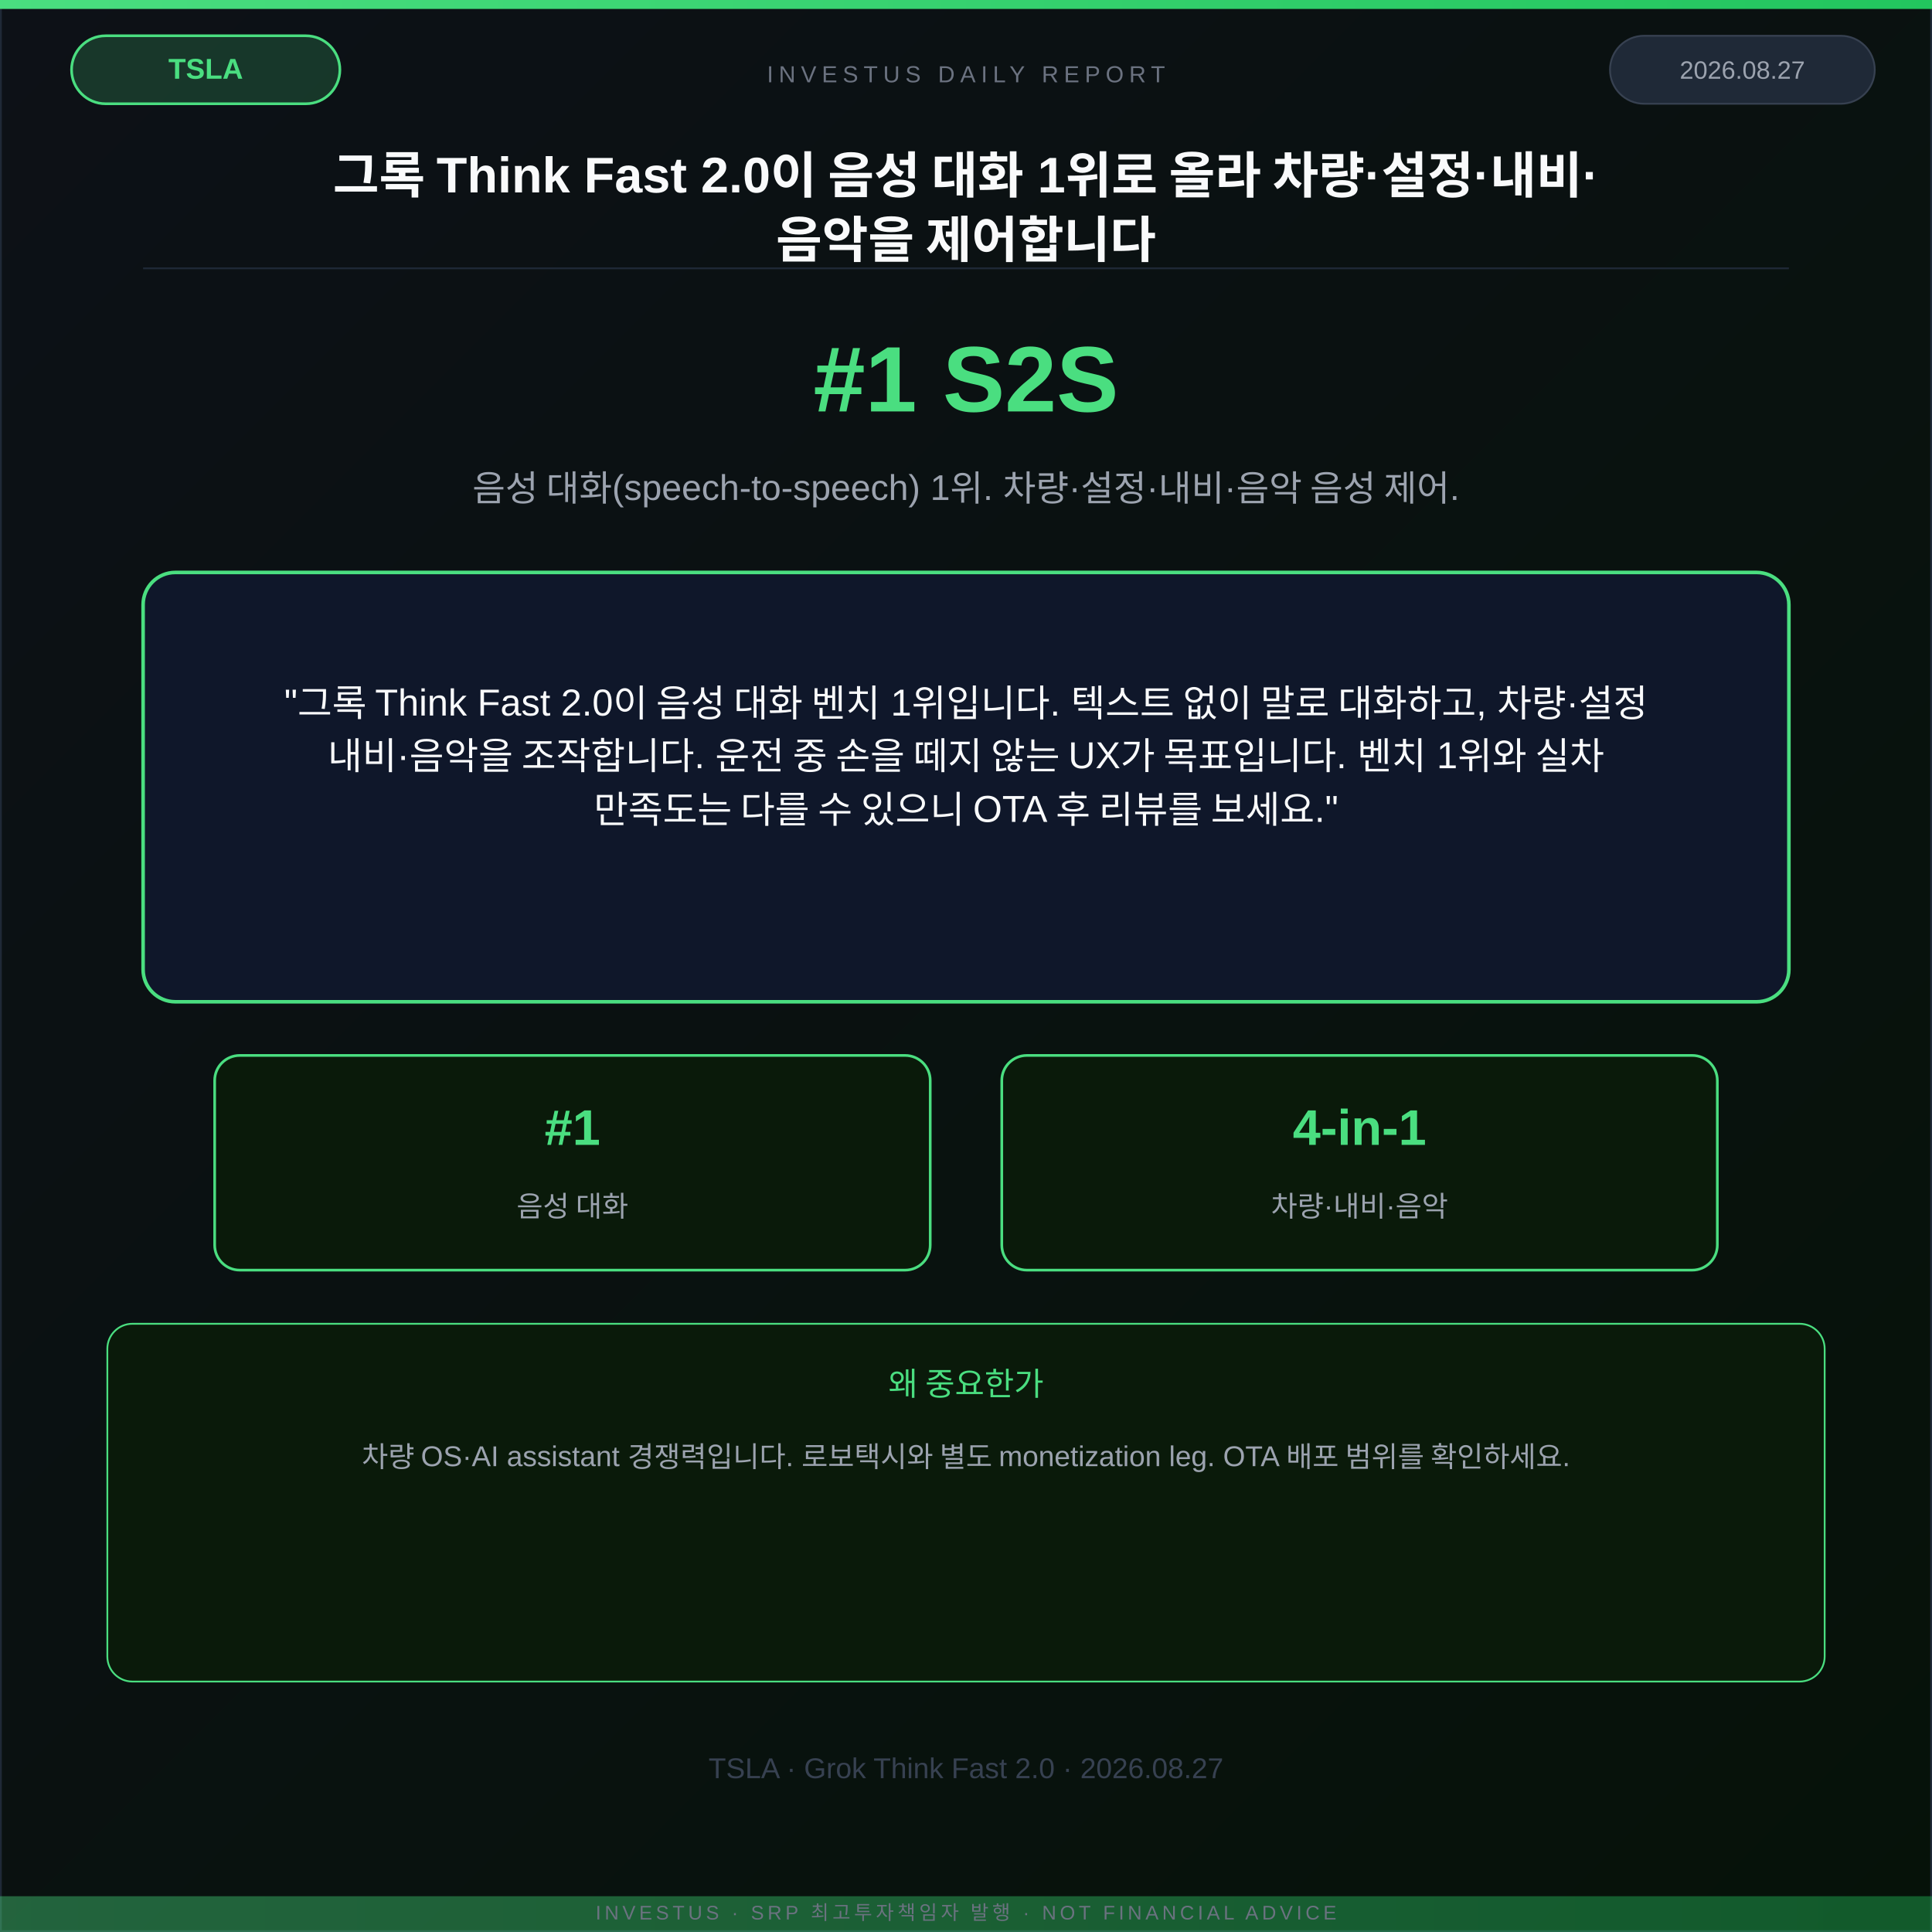
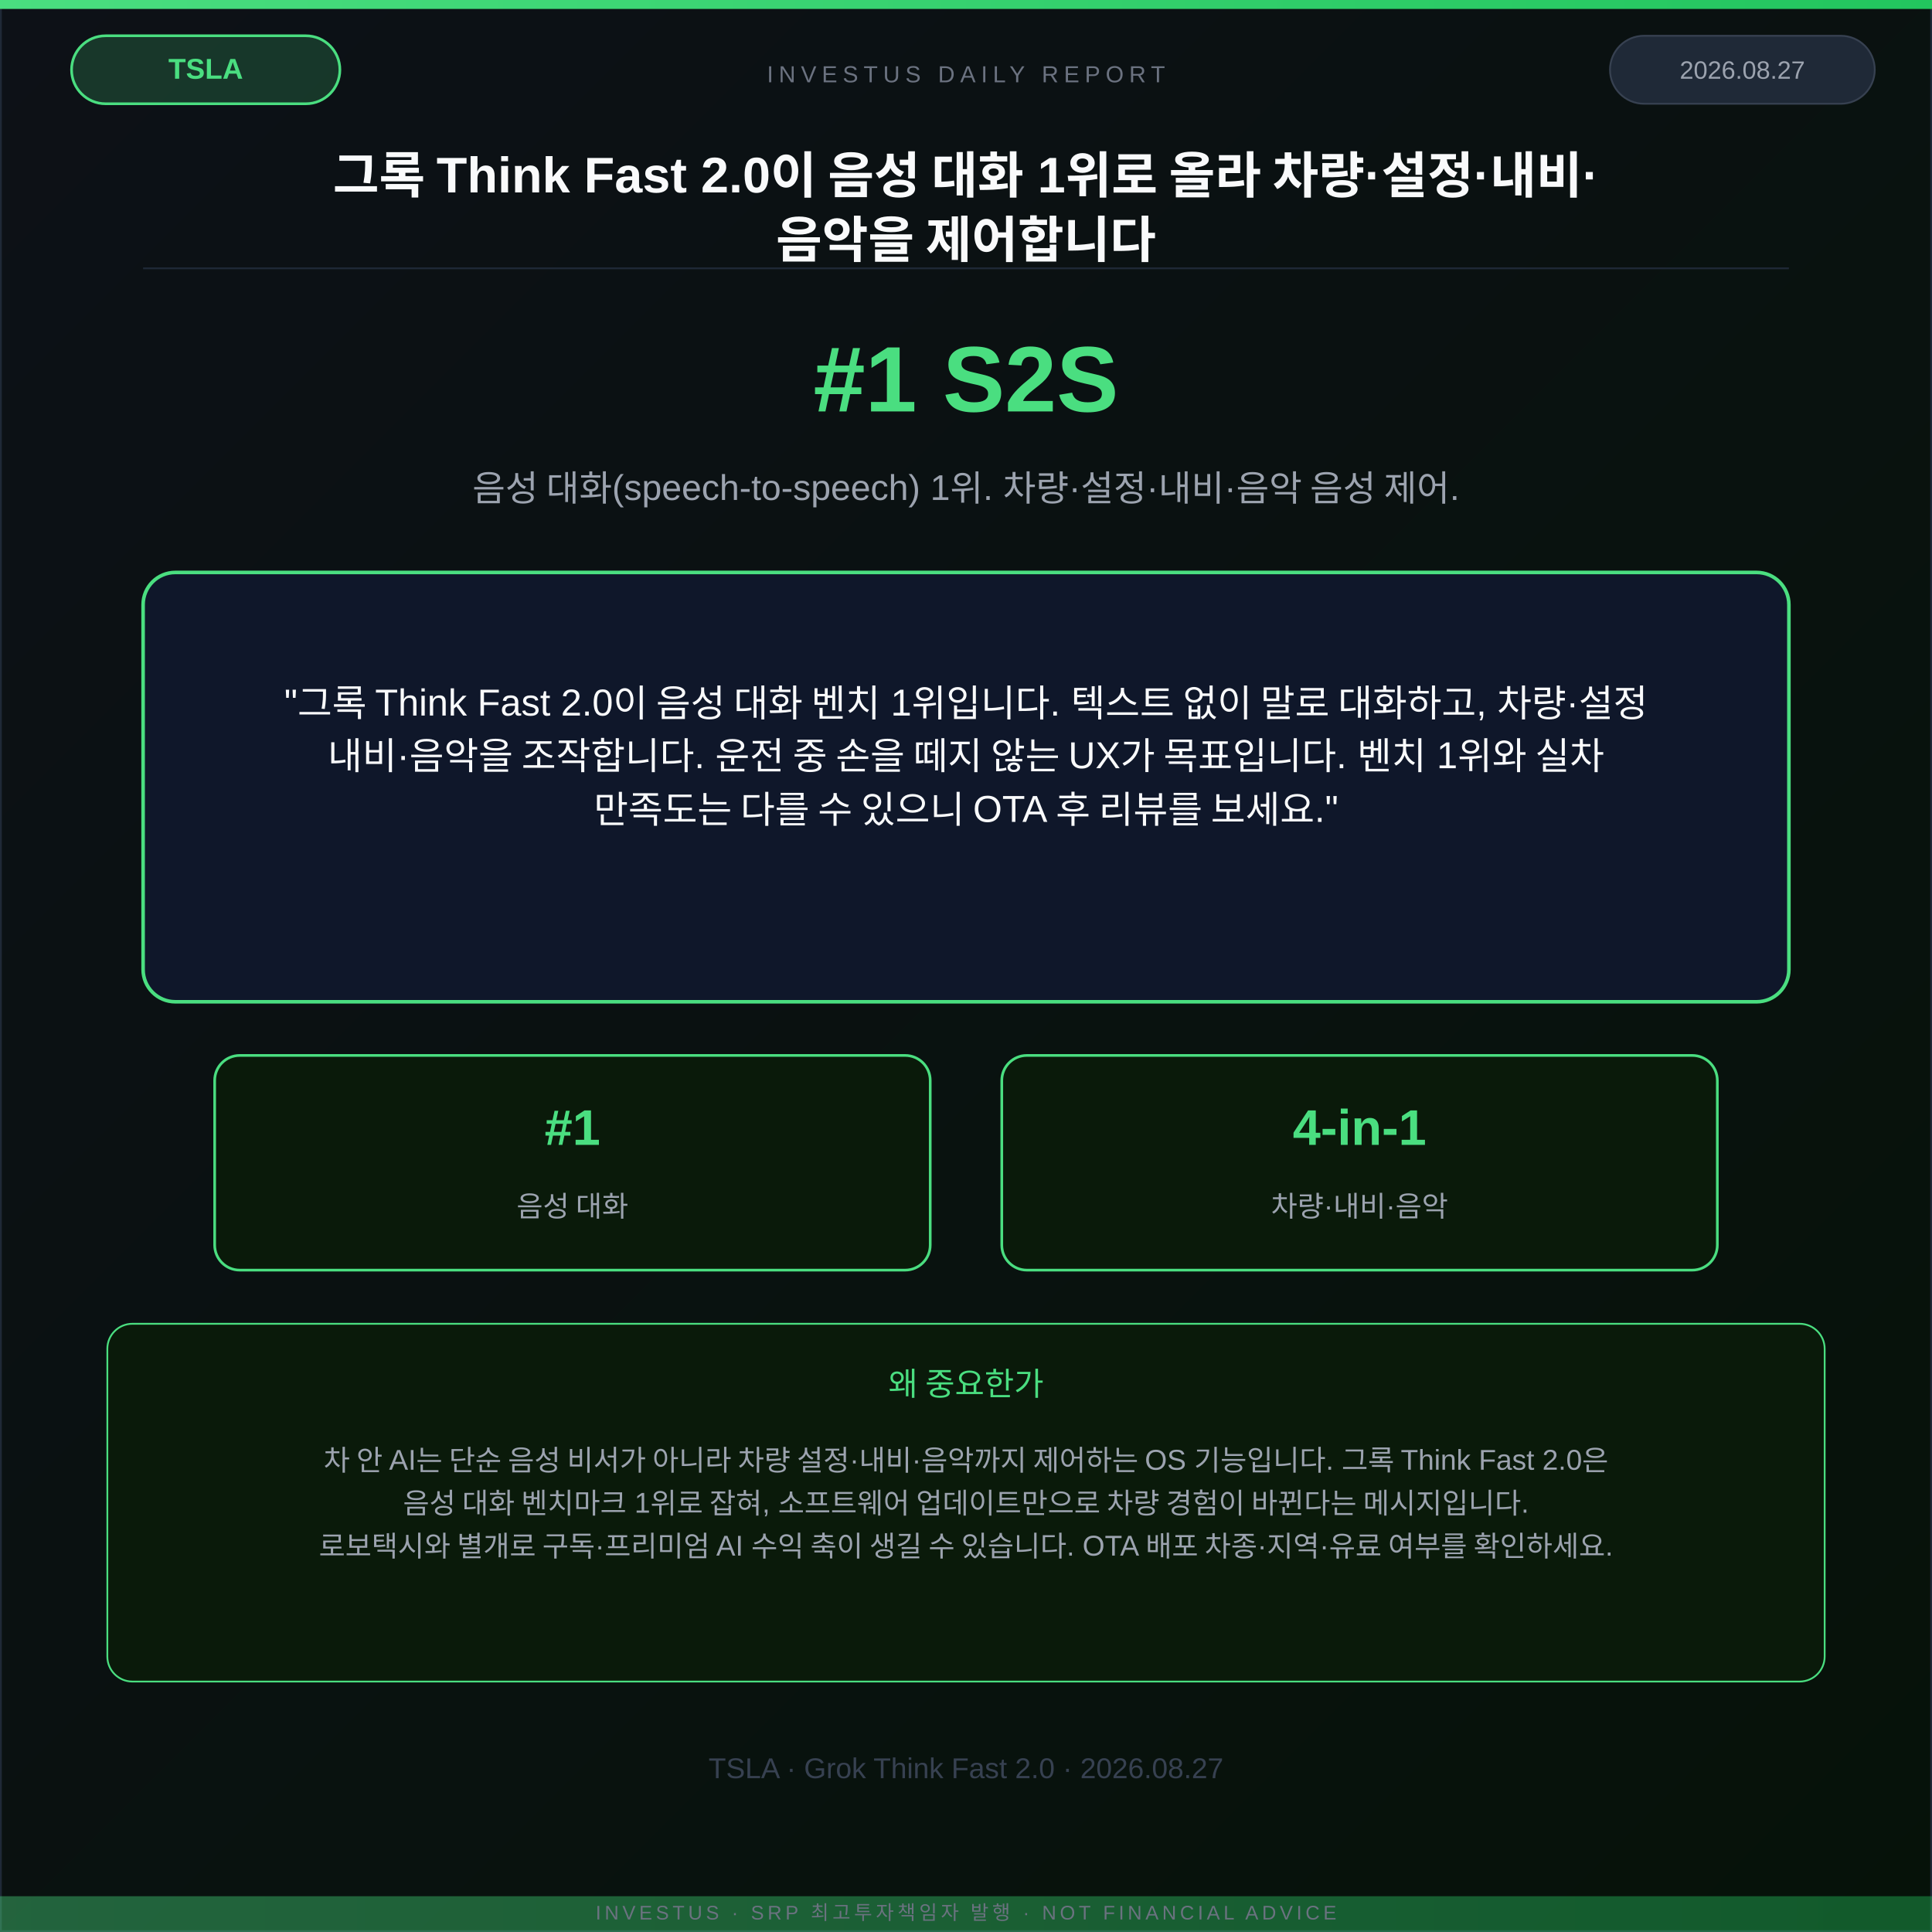
<svg xmlns="http://www.w3.org/2000/svg" viewBox="0 0 1080 1080" width="1080" height="1080">
  <defs>
    <linearGradient id="bg" x1="0%" y1="0%" x2="100%" y2="100%">
      <stop offset="0%" style="stop-color:#0d1117" />
      <stop offset="100%" style="stop-color:#061209" />
    </linearGradient>
    <linearGradient id="g" x1="0%" y1="0%" x2="100%" y2="0%">
      <stop offset="0%" style="stop-color:#4ade80" />
      <stop offset="100%" style="stop-color:#22c55e" />
    </linearGradient>
  </defs>
  <rect width="1080" height="1080" fill="url(#bg)" />
  <rect width="1080" height="1080" fill="none" stroke="#1f2937" stroke-width="2" />
  <rect x="0" y="0" width="1080" height="5" fill="url(#g)" />
  <rect x="40" y="20" width="150" height="38" rx="19" fill="#4ade8030" stroke="#4ade80" stroke-width="1.5" />
  <text x="115" y="44" font-family="Arial Black,Arial" font-size="16" font-weight="900" fill="#4ade80" text-anchor="middle">TSLA</text>
  <text x="540" y="46" font-family="Arial" font-size="13" fill="#6b7280" text-anchor="middle" letter-spacing="3">INVESTUS DAILY REPORT</text>
  <rect x="900" y="20" width="148" height="38" rx="19" fill="#1f2937" stroke="#374151" />
  <text x="974" y="44" font-family="Arial" font-size="14" fill="#9ca3af" text-anchor="middle">2026.08.27</text>
  <text x="540" y="108" font-family="Arial Black,Arial" font-size="28" font-weight="900" fill="#f9fafb" text-anchor="middle">그록 Think Fast 2.0이 음성 대화 1위로 올라 차량·설정·내비·</text>
  <text x="540" y="144" font-family="Arial Black,Arial" font-size="28" font-weight="900" fill="#f9fafb" text-anchor="middle">음악을 제어합니다</text>
  <line x1="80" y1="150" x2="1000" y2="150" stroke="#1f2937" stroke-width="1" />
  <text x="540" y="230" font-family="Arial Black,Arial" font-size="52" font-weight="900" fill="#4ade80" text-anchor="middle">#1 S2S</text>
  <text x="540" y="280" font-family="Arial" font-size="20" fill="#9ca3af" text-anchor="middle">음성 대화(speech-to-speech) 1위. 차량·설정·내비·음악 음성 제어.</text>
  <rect x="80" y="320" width="920" height="240" rx="18" fill="#0f172a" stroke="#4ade80" stroke-width="2" />
  <text x="540" y="400" font-family="Arial" font-size="21" fill="#f9fafb" text-anchor="middle">"그록 Think Fast 2.0이 음성 대화 벤치 1위입니다. 텍스트 없이 말로 대화하고, 차량·설정</text>
  <text x="540" y="430" font-family="Arial" font-size="21" fill="#f9fafb" text-anchor="middle">내비·음악을 조작합니다. 운전 중 손을 떼지 않는 UX가 목표입니다. 벤치 1위와 실차</text>
  <text x="540" y="460" font-family="Arial" font-size="21" fill="#f9fafb" text-anchor="middle">만족도는 다를 수 있으니 OTA 후 리뷰를 보세요."</text>
  <rect x="120" y="590" width="400" height="120" rx="14" fill="#0a1a0a" stroke="#4ade80" stroke-width="1.5" />
  <text x="320" y="640" font-family="Arial Black,Arial" font-size="28" font-weight="900" fill="#4ade80" text-anchor="middle">#1</text>
  <text x="320" y="680" font-family="Arial" font-size="16" fill="#9ca3af" text-anchor="middle">음성 대화</text>
  <rect x="560" y="590" width="400" height="120" rx="14" fill="#0a1a0a" stroke="#4ade80" stroke-width="1.5" />
  <text x="760" y="640" font-family="Arial Black,Arial" font-size="28" font-weight="900" fill="#4ade80" text-anchor="middle">4-in-1</text>
  <text x="760" y="680" font-family="Arial" font-size="16" fill="#9ca3af" text-anchor="middle">차량·내비·음악</text>
  <rect x="60" y="740" width="960" height="200" rx="14" fill="#0a1a0a" stroke="#4ade80" stroke-width="1" />
  <text x="540" y="780" font-family="Arial" font-size="18" fill="#4ade80" text-anchor="middle">왜 중요한가</text>
-   <text x="540" y="820" font-family="Arial" font-size="16" fill="#9ca3af" text-anchor="middle">차량 OS·AI assistant 경쟁력입니다. 로보택시와 별도 monetization leg. OTA 배포 범위를 확인하세요.</text>
+   <text x="540" y="822" font-family="Arial" font-size="16" fill="#9ca3af" text-anchor="middle">차 안 AI는 단순 음성 비서가 아니라 차량 설정·내비·음악까지 제어하는 OS 기능입니다. 그록 Think Fast 2.0은</text>
+   <text x="540" y="846" font-family="Arial" font-size="16" fill="#9ca3af" text-anchor="middle">음성 대화 벤치마크 1위로 잡혀, 소프트웨어 업데이트만으로 차량 경험이 바뀐다는 메시지입니다.</text>
+   <text x="540" y="870" font-family="Arial" font-size="16" fill="#9ca3af" text-anchor="middle">로보택시와 별개로 구독·프리미엄 AI 수익 축이 생길 수 있습니다. OTA 배포 차종·지역·유료 여부를 확인하세요.</text>
  <text x="540" y="994" font-family="Arial" font-size="16" fill="#374151" text-anchor="middle">TSLA · Grok Think Fast 2.0 · 2026.08.27</text>
  <rect x="0" y="1060" width="1080" height="20" fill="url(#g)" opacity=".4" />
  <text x="540" y="1073" font-family="Arial" font-size="11" fill="#6b7280" text-anchor="middle" letter-spacing="2">INVESTUS · SRP 최고투자책임자 발행 · NOT FINANCIAL ADVICE</text>
</svg>
